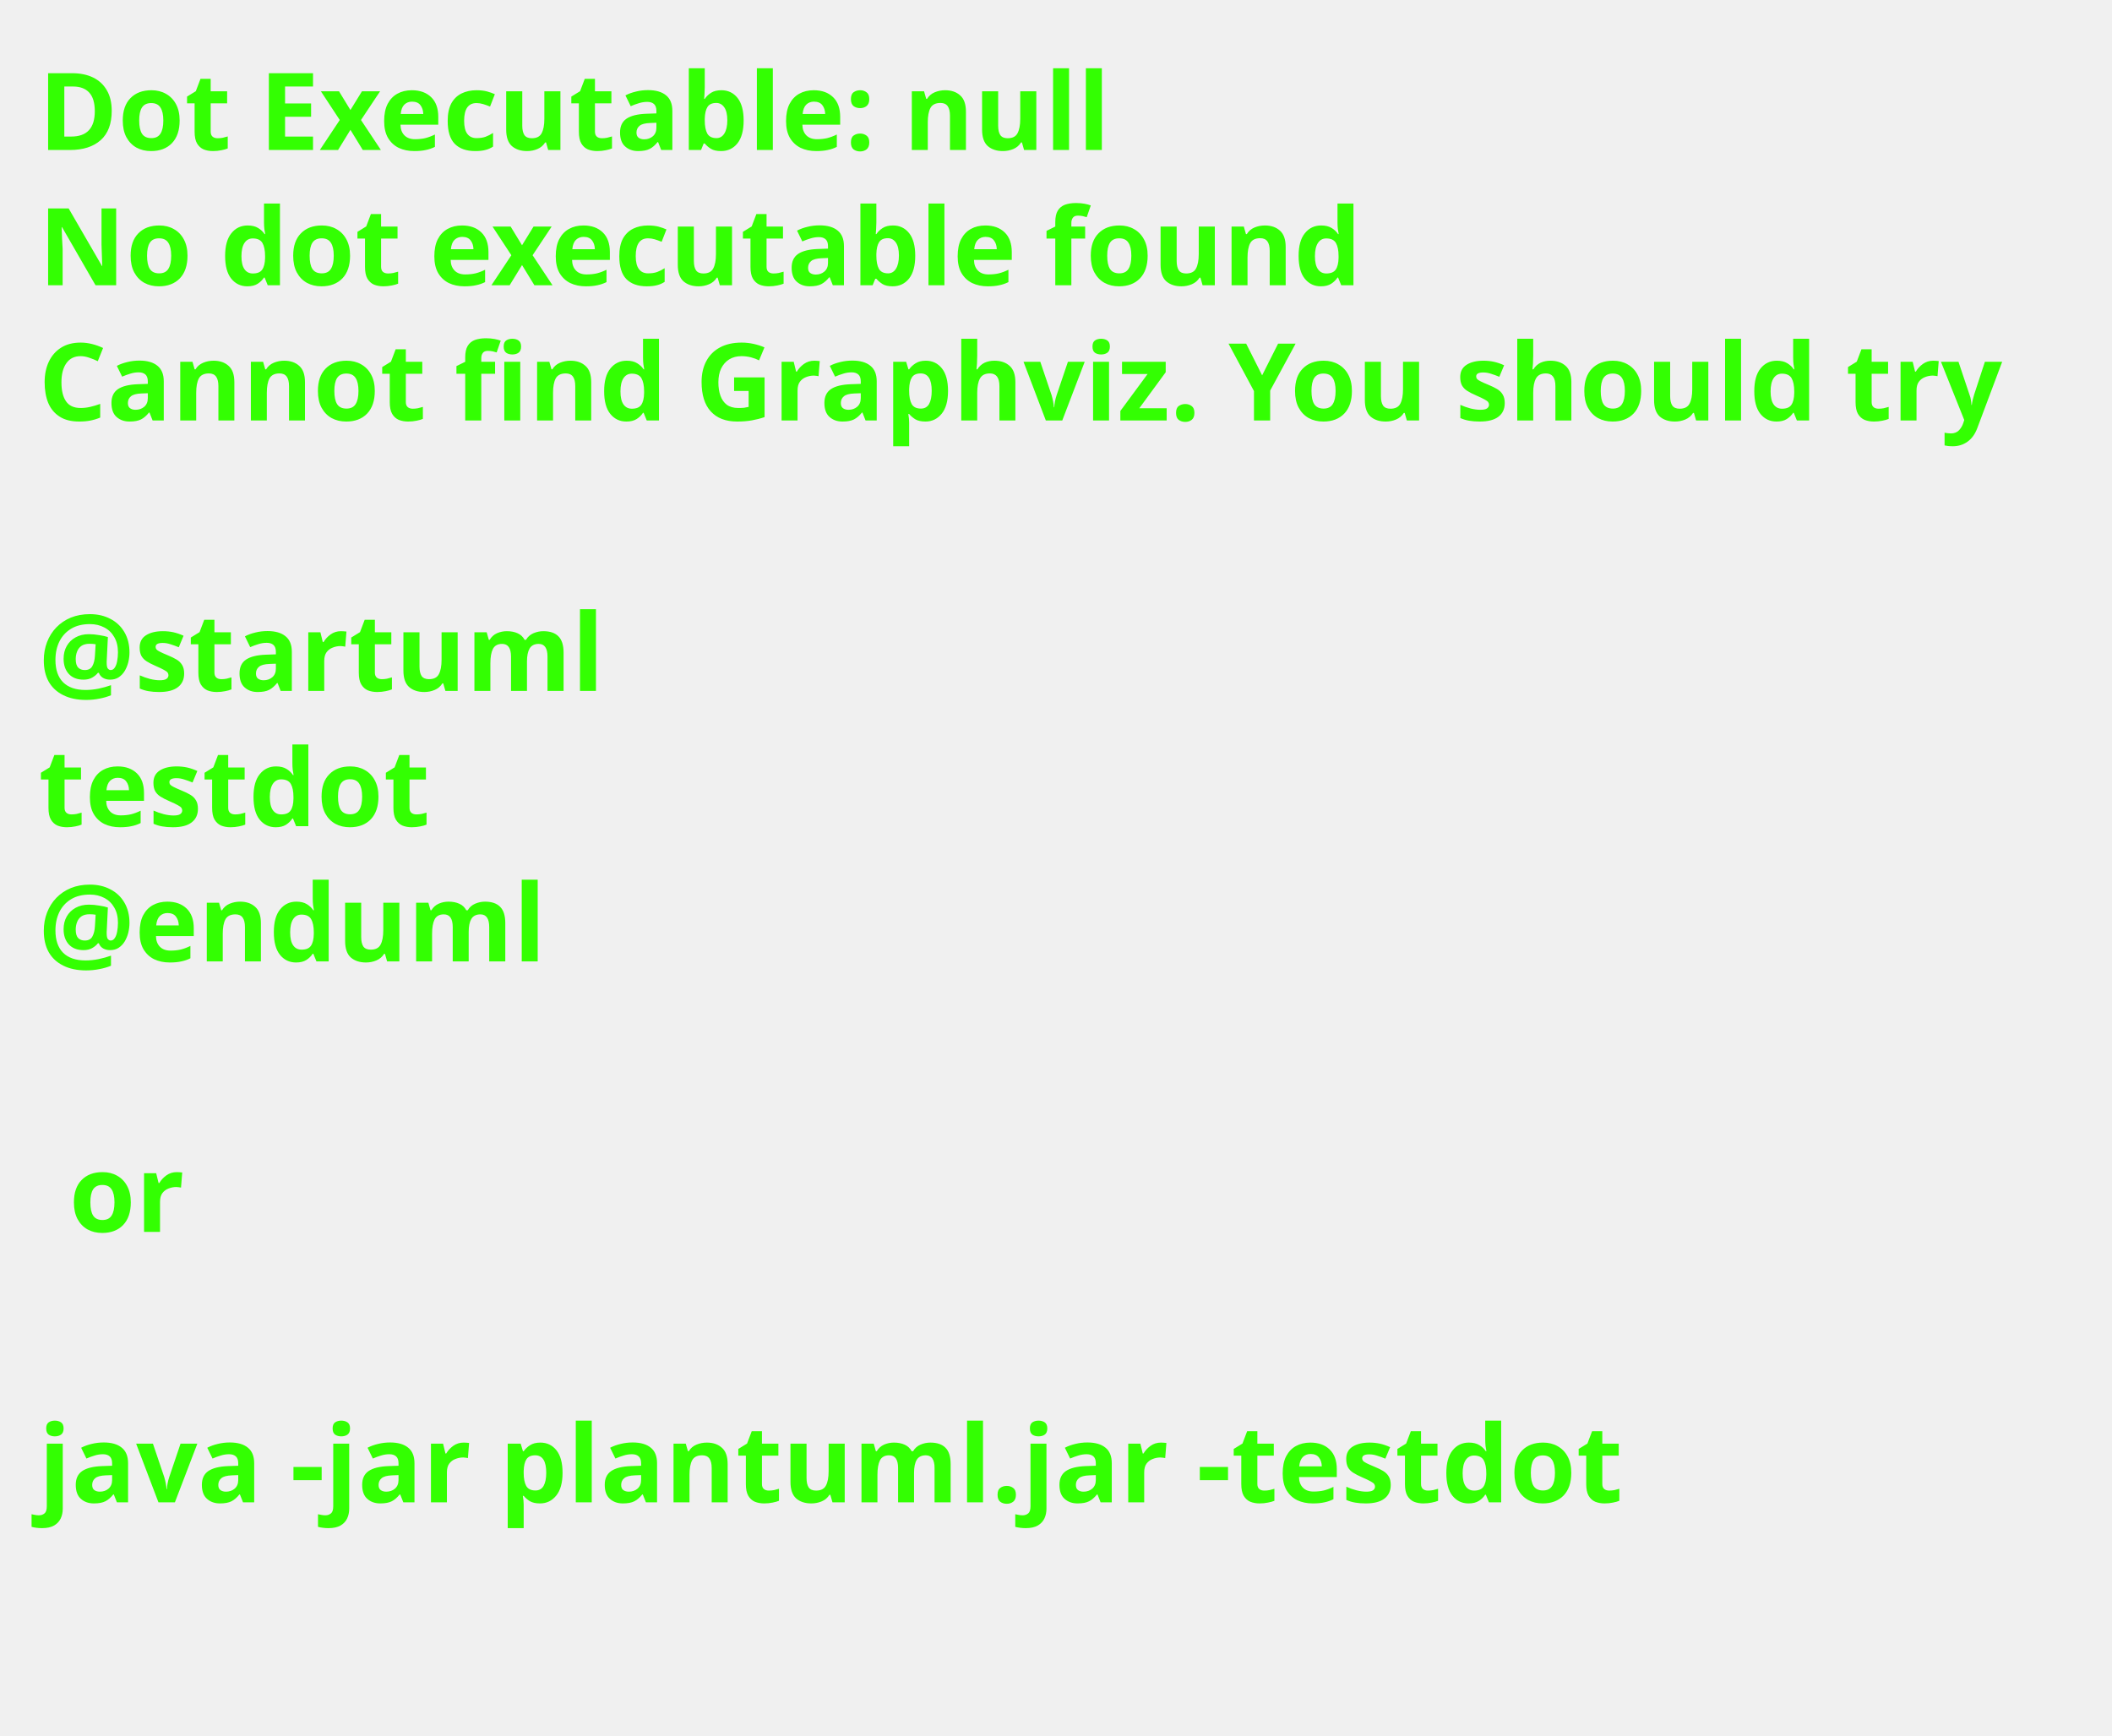
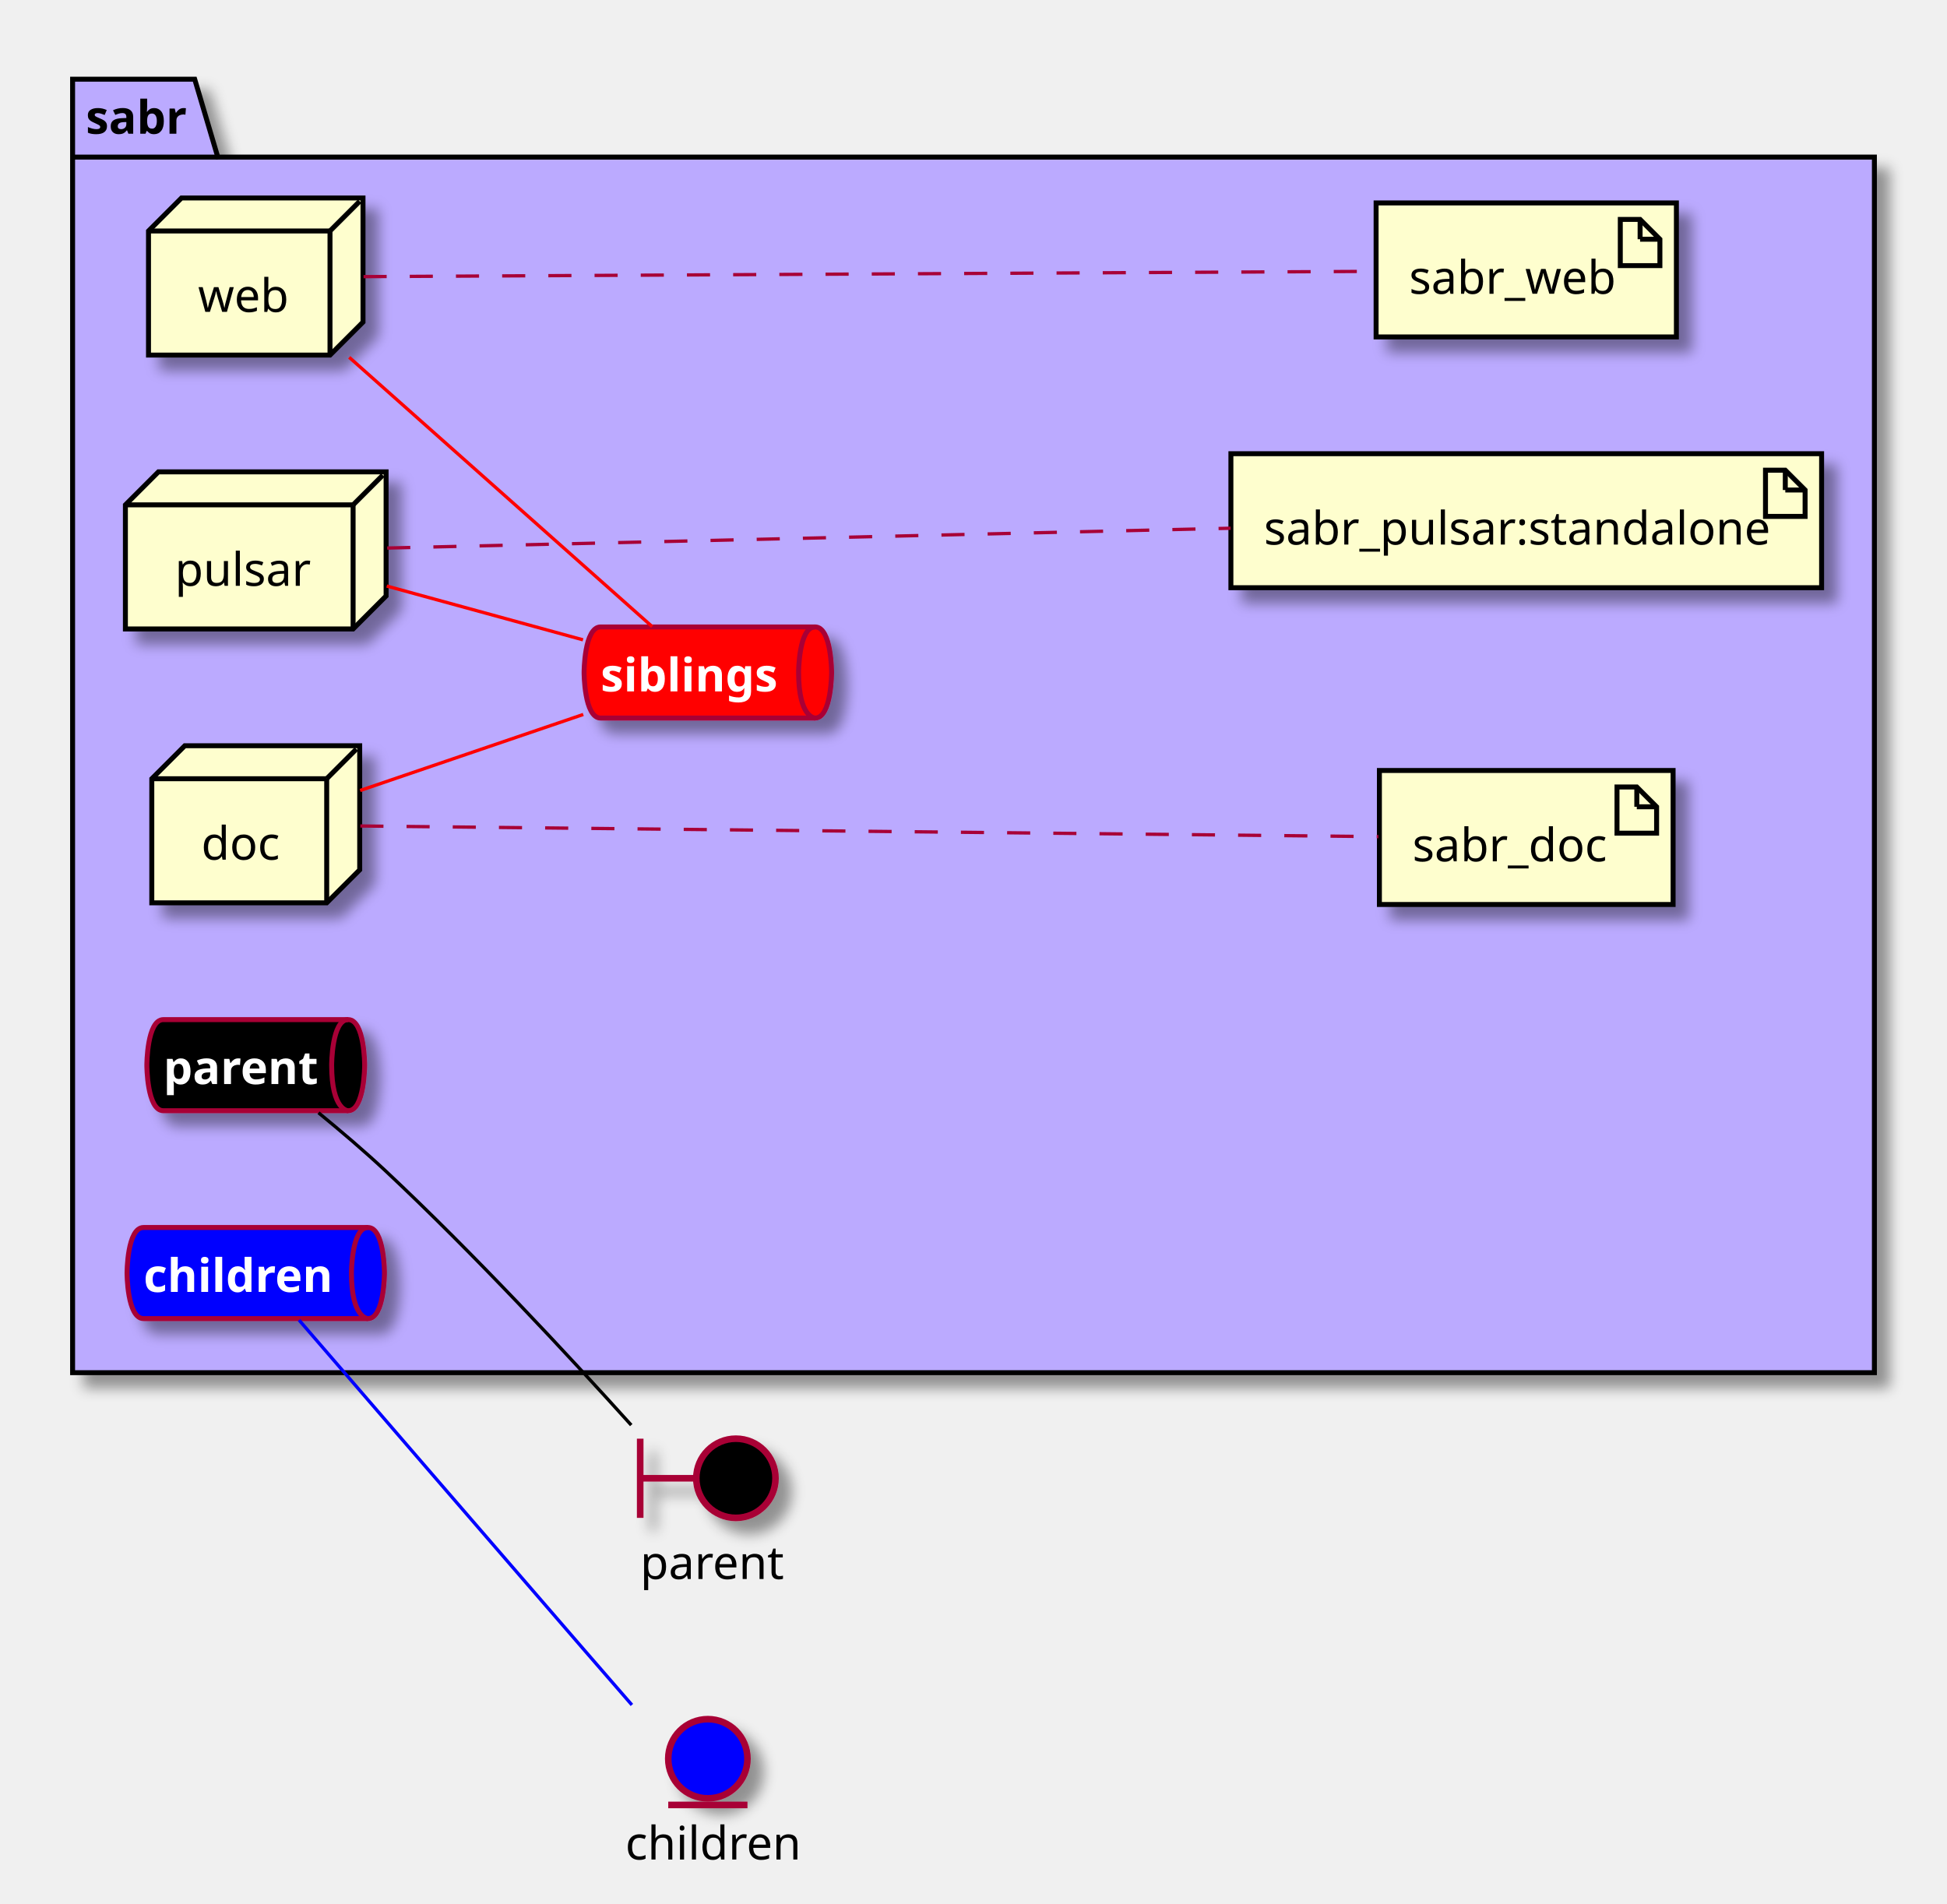
- <svg xmlns="http://www.w3.org/2000/svg" contentScriptType="application/ecmascript" contentStyleType="text/css" height="226px" preserveAspectRatio="none" style="width:275px;height:226px;background:#000000;" version="1.1" viewBox="0 0 275 226" width="275px" zoomAndPan="magnify">
-   <defs />
+ <svg xmlns="http://www.w3.org/2000/svg" contentScriptType="application/ecmascript" contentStyleType="text/css" height="577px" preserveAspectRatio="none" style="width:590px;height:577px;" version="1.1" viewBox="0 0 590 577" width="590px" zoomAndPan="magnify">
+   <defs>
+     <filter height="300%" id="frgdird2pyfrx" width="300%" x="-1" y="-1">
+       <feGaussianBlur result="blurOut" stdDeviation="2.0" />
+       <feColorMatrix in="blurOut" result="blurOut2" type="matrix" values="0 0 0 0 0 0 0 0 0 0 0 0 0 0 0 0 0 0 .4 0" />
+       <feOffset dx="4.0" dy="4.0" in="blurOut2" result="blurOut3" />
+       <feBlend in="SourceGraphic" in2="blurOut3" mode="normal" />
+     </filter>
+   </defs>
  <g>
-     <text fill="#33FF02" font-family="sans-serif" font-size="14" font-weight="bold" lengthAdjust="spacingAndGlyphs" textLength="140" x="5" y="19.533">Dot Executable: null</text>
-     <text fill="#33FF02" font-family="sans-serif" font-size="14" font-weight="bold" lengthAdjust="spacingAndGlyphs" textLength="173" x="5" y="37.143">No dot executable found</text>
-     <text fill="#33FF02" font-family="sans-serif" font-size="14" font-weight="bold" lengthAdjust="spacingAndGlyphs" textLength="258" x="5" y="54.752">Cannot find Graphviz. You should try</text>
-     <text fill="#33FF02" font-family="sans-serif" font-size="14" font-weight="bold" lengthAdjust="spacingAndGlyphs" textLength="0" x="9" y="72.361" />
-     <text fill="#33FF02" font-family="sans-serif" font-size="14" font-weight="bold" lengthAdjust="spacingAndGlyphs" textLength="71" x="5" y="89.971">@startuml</text>
-     <text fill="#33FF02" font-family="sans-serif" font-size="14" font-weight="bold" lengthAdjust="spacingAndGlyphs" textLength="50" x="5" y="107.58">testdot</text>
-     <text fill="#33FF02" font-family="sans-serif" font-size="14" font-weight="bold" lengthAdjust="spacingAndGlyphs" textLength="66" x="5" y="125.189">@enduml</text>
-     <text fill="#33FF02" font-family="sans-serif" font-size="14" font-weight="bold" lengthAdjust="spacingAndGlyphs" textLength="0" x="9" y="142.799" />
-     <text fill="#33FF02" font-family="sans-serif" font-size="14" font-weight="bold" lengthAdjust="spacingAndGlyphs" textLength="15" x="9" y="160.408">or</text>
-     <text fill="#33FF02" font-family="sans-serif" font-size="14" font-weight="bold" lengthAdjust="spacingAndGlyphs" textLength="0" x="9" y="178.018" />
-     <text fill="#33FF02" font-family="sans-serif" font-size="14" font-weight="bold" lengthAdjust="spacingAndGlyphs" textLength="201" x="5" y="195.627">java -jar plantuml.jar -testdot</text>
-     <text fill="#33FF02" font-family="sans-serif" font-size="14" font-weight="bold" lengthAdjust="spacingAndGlyphs" textLength="0" x="9" y="213.236" />
+     <polygon fill="#BBAAFF" filter="url(#frgdird2pyfrx)" points="22,24,59,24,66,47.609,568,47.609,568,416,22,416,22,24" style="stroke: #000000; stroke-width: 1.5;" />
+     <line style="stroke: #000000; stroke-width: 1.5;" x1="22" x2="66" y1="47.609" y2="47.609" />
+     <text fill="#000000" font-family="sans-serif" font-size="14" font-weight="bold" lengthAdjust="spacingAndGlyphs" textLength="31" x="26" y="40.533">sabr</text>
+     <path d="M49.5,309 L105.5,309 C110.5,309 110.5,322.805 110.5,322.805 C110.5,322.805 110.5,336.609 105.5,336.609 L49.5,336.609 C44.5,336.609 44.5,322.805 44.5,322.805 C44.5,322.805 44.5,309 49.5,309 " fill="#000000" filter="url(#frgdird2pyfrx)" style="stroke: #A80036; stroke-width: 1.5;" />
+     <path d="M105.5,309 C100.5,309 100.5,322.805 100.5,322.805 C100.5,336.609 105.5,336.609 105.5,336.609 " fill="none" style="stroke: #A80036; stroke-width: 1.5;" />
+     <text fill="#FFFFFF" font-family="sans-serif" font-size="14" font-weight="bold" lengthAdjust="spacingAndGlyphs" textLength="46" x="49.5" y="328.533">parent</text>
+     <path d="M43.5,372 L111.5,372 C116.5,372 116.5,385.805 116.5,385.805 C116.5,385.805 116.5,399.609 111.5,399.609 L43.5,399.609 C38.5,399.609 38.5,385.805 38.5,385.805 C38.5,385.805 38.5,372 43.5,372 " fill="#0000FF" filter="url(#frgdird2pyfrx)" style="stroke: #A80036; stroke-width: 1.5;" />
+     <path d="M111.5,372 C106.5,372 106.5,385.805 106.5,385.805 C106.5,399.609 111.5,399.609 111.5,399.609 " fill="none" style="stroke: #A80036; stroke-width: 1.5;" />
+     <text fill="#FFFFFF" font-family="sans-serif" font-size="14" font-weight="bold" lengthAdjust="spacingAndGlyphs" textLength="58" x="43.5" y="391.533">children</text>
+     <path d="M182,190 L247,190 C252,190 252,203.805 252,203.805 C252,203.805 252,217.609 247,217.609 L182,217.609 C177,217.609 177,203.805 177,203.805 C177,203.805 177,190 182,190 " fill="#FF0000" filter="url(#frgdird2pyfrx)" style="stroke: #A80036; stroke-width: 1.5;" />
+     <path d="M247,190 C242,190 242,203.805 242,203.805 C242,217.609 247,217.609 247,217.609 " fill="none" style="stroke: #A80036; stroke-width: 1.5;" />
+     <text fill="#FFFFFF" font-family="sans-serif" font-size="14" font-weight="bold" lengthAdjust="spacingAndGlyphs" textLength="55" x="182" y="209.533">siblings</text>
+     <polygon fill="#FEFECE" filter="url(#frgdird2pyfrx)" points="45,70,55,60,110,60,110,97.609,100,107.609,45,107.609,45,70" style="stroke: #000000; stroke-width: 1.5;" />
+     <line style="stroke: #000000; stroke-width: 1.5;" x1="100" x2="109" y1="70" y2="61" />
+     <line style="stroke: #000000; stroke-width: 1.5;" x1="45" x2="100" y1="70" y2="70" />
+     <line style="stroke: #000000; stroke-width: 1.5;" x1="100" x2="100" y1="70" y2="107.609" />
+     <text fill="#000000" font-family="sans-serif" font-size="14" lengthAdjust="spacingAndGlyphs" textLength="25" x="60" y="94.533">web</text>
+     <polygon fill="#FEFECE" filter="url(#frgdird2pyfrx)" points="38,153,48,143,117,143,117,180.609,107,190.609,38,190.609,38,153" style="stroke: #000000; stroke-width: 1.5;" />
+     <line style="stroke: #000000; stroke-width: 1.5;" x1="107" x2="116" y1="153" y2="144" />
+     <line style="stroke: #000000; stroke-width: 1.5;" x1="38" x2="107" y1="153" y2="153" />
+     <line style="stroke: #000000; stroke-width: 1.5;" x1="107" x2="107" y1="153" y2="190.609" />
+     <text fill="#000000" font-family="sans-serif" font-size="14" lengthAdjust="spacingAndGlyphs" textLength="39" x="53" y="177.533">pulsar</text>
+     <polygon fill="#FEFECE" filter="url(#frgdird2pyfrx)" points="46,236,56,226,109,226,109,263.609,99,273.609,46,273.609,46,236" style="stroke: #000000; stroke-width: 1.5;" />
+     <line style="stroke: #000000; stroke-width: 1.5;" x1="99" x2="108" y1="236" y2="227" />
+     <line style="stroke: #000000; stroke-width: 1.5;" x1="46" x2="99" y1="236" y2="236" />
+     <line style="stroke: #000000; stroke-width: 1.5;" x1="99" x2="99" y1="236" y2="273.609" />
+     <text fill="#000000" font-family="sans-serif" font-size="14" lengthAdjust="spacingAndGlyphs" textLength="23" x="61" y="260.533">doc</text>
+     <rect fill="#FEFECE" filter="url(#frgdird2pyfrx)" height="40.609" style="stroke: #000000; stroke-width: 1.5;" width="91" x="417" y="61.5" />
+     <polygon fill="#FEFECE" points="491,66.5,491,80.5,503,80.5,503,72.5,497,66.5,491,66.5" style="stroke: #000000; stroke-width: 1.5;" />
+     <line style="stroke: #000000; stroke-width: 1.5;" x1="497" x2="497" y1="66.5" y2="72.5" />
+     <line style="stroke: #000000; stroke-width: 1.5;" x1="503" x2="497" y1="72.5" y2="72.5" />
+     <text fill="#000000" font-family="sans-serif" font-size="14" lengthAdjust="spacingAndGlyphs" textLength="61" x="427" y="89.033">sabr_web</text>
+     <rect fill="#FEFECE" filter="url(#frgdird2pyfrx)" height="40.609" style="stroke: #000000; stroke-width: 1.5;" width="179" x="373" y="137.5" />
+     <polygon fill="#FEFECE" points="535,142.5,535,156.5,547,156.5,547,148.5,541,142.5,535,142.5" style="stroke: #000000; stroke-width: 1.5;" />
+     <line style="stroke: #000000; stroke-width: 1.5;" x1="541" x2="541" y1="142.5" y2="148.5" />
+     <line style="stroke: #000000; stroke-width: 1.5;" x1="547" x2="541" y1="148.5" y2="148.5" />
+     <text fill="#000000" font-family="sans-serif" font-size="14" lengthAdjust="spacingAndGlyphs" textLength="149" x="383" y="165.033">sabr_pulsar:standalone</text>
+     <rect fill="#FEFECE" filter="url(#frgdird2pyfrx)" height="40.609" style="stroke: #000000; stroke-width: 1.5;" width="89" x="418" y="233.5" />
+     <polygon fill="#FEFECE" points="490,238.5,490,252.5,502,252.5,502,244.5,496,238.5,490,238.5" style="stroke: #000000; stroke-width: 1.5;" />
+     <line style="stroke: #000000; stroke-width: 1.5;" x1="496" x2="496" y1="238.5" y2="244.5" />
+     <line style="stroke: #000000; stroke-width: 1.5;" x1="502" x2="496" y1="244.5" y2="244.5" />
+     <text fill="#000000" font-family="sans-serif" font-size="14" lengthAdjust="spacingAndGlyphs" textLength="59" x="428" y="261.033">sabr_doc</text>
+     <path d="M194,436 L194,460 M194,448 L211,448 " fill="none" filter="url(#frgdird2pyfrx)" style="stroke: #A80036; stroke-width: 2.0;" />
+     <ellipse cx="223" cy="448" fill="#000000" filter="url(#frgdird2pyfrx)" rx="12" ry="12" style="stroke: #A80036; stroke-width: 2.0;" />
+     <text fill="#000000" font-family="sans-serif" font-size="14" lengthAdjust="spacingAndGlyphs" textLength="41" x="194" y="478.533">parent</text>
+     <ellipse cx="214.5" cy="533" fill="#0000FF" filter="url(#frgdird2pyfrx)" rx="12" ry="12" style="stroke: #A80036; stroke-width: 2.0;" />
+     <line style="stroke: #A80036; stroke-width: 2.0;" x1="202.5" x2="226.5" y1="547" y2="547" />
+     <text fill="#000000" font-family="sans-serif" font-size="14" lengthAdjust="spacingAndGlyphs" textLength="50" x="189.5" y="563.533">children</text>
+     <path d="M96.514,337.225 C103.108,342.624 110.533,348.936 117,355 C143.673,380.013 172.219,410.732 191.286,431.884 " fill="none" id="parentnet-parent" style="stroke: #000000; stroke-width: 1.0;" />
+     <path d="M90.618,400.051 C109.192,421.582 145.825,464.024 177,500 C181.682,505.402 186.706,511.191 191.485,516.691 " fill="none" id="childrennet-children" style="stroke: #0000FF; stroke-width: 1.0;" />
+     <path d="M105.819,108.284 C133.402,132.801 175.058,169.829 197.621,189.885 " fill="none" id="webService-siblingsnet" style="stroke: #FF0000; stroke-width: 1.0;" />
+     <path d="M117.186,177.603 C135.885,182.728 158.217,188.848 176.666,193.905 " fill="none" id="pulsarService-siblingsnet" style="stroke: #FF0000; stroke-width: 1.0;" />
+     <path d="M109.134,239.562 C129.205,232.723 155.549,223.746 176.747,216.523 " fill="none" id="docService-siblingsnet" style="stroke: #FF0000; stroke-width: 1.0;" />
+     <path d="M110.168,83.835 C178.183,83.479 338.391,82.643 416.756,82.234 " fill="none" id="webService-sabr_webimage" style="stroke: #A80036; stroke-width: 1.0; stroke-dasharray: 7.0,7.0;" />
+     <path d="M117.332,166.088 C176.857,164.689 292.226,161.978 372.916,160.082 " fill="none" id="pulsarService-sabr_pulsarstandaloneimage" style="stroke: #A80036; stroke-width: 1.0; stroke-dasharray: 7.0,7.0;" />
+     <path d="M109.195,250.321 C176.915,251.028 339.316,252.724 417.703,253.543 " fill="none" id="docService-sabr_docimage" style="stroke: #A80036; stroke-width: 1.0; stroke-dasharray: 7.0,7.0;" />
  </g>
</svg>
